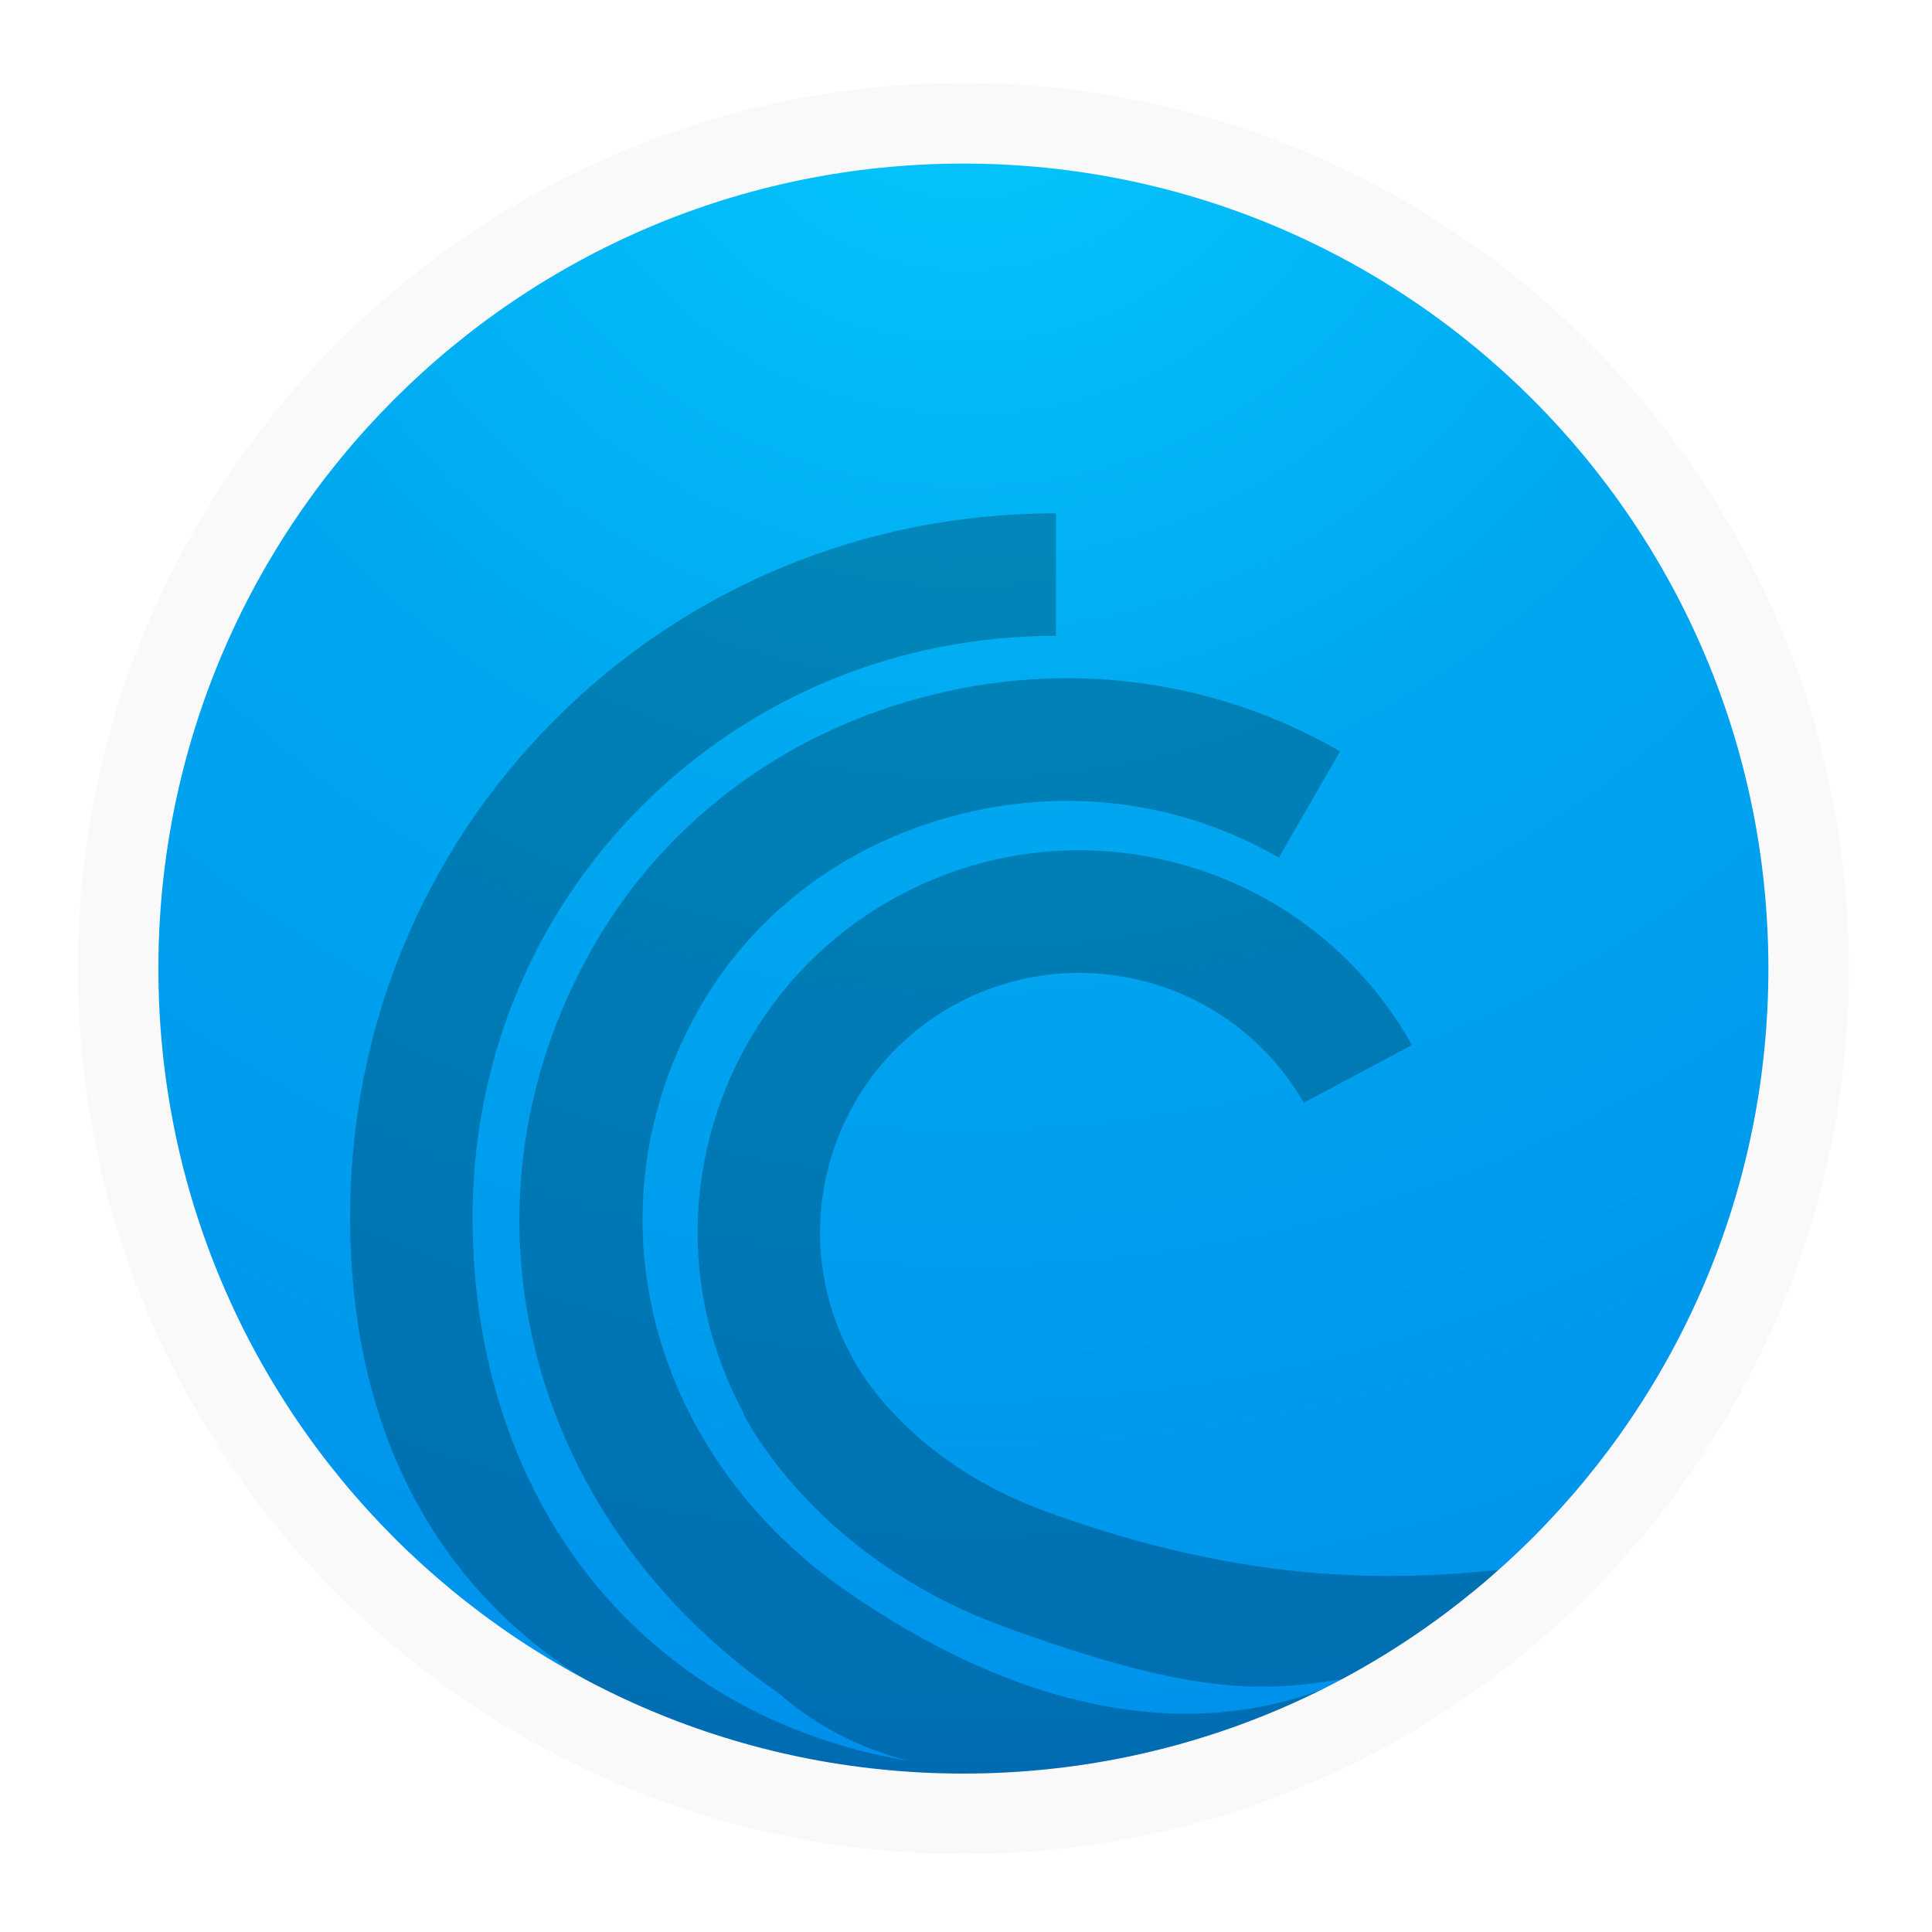
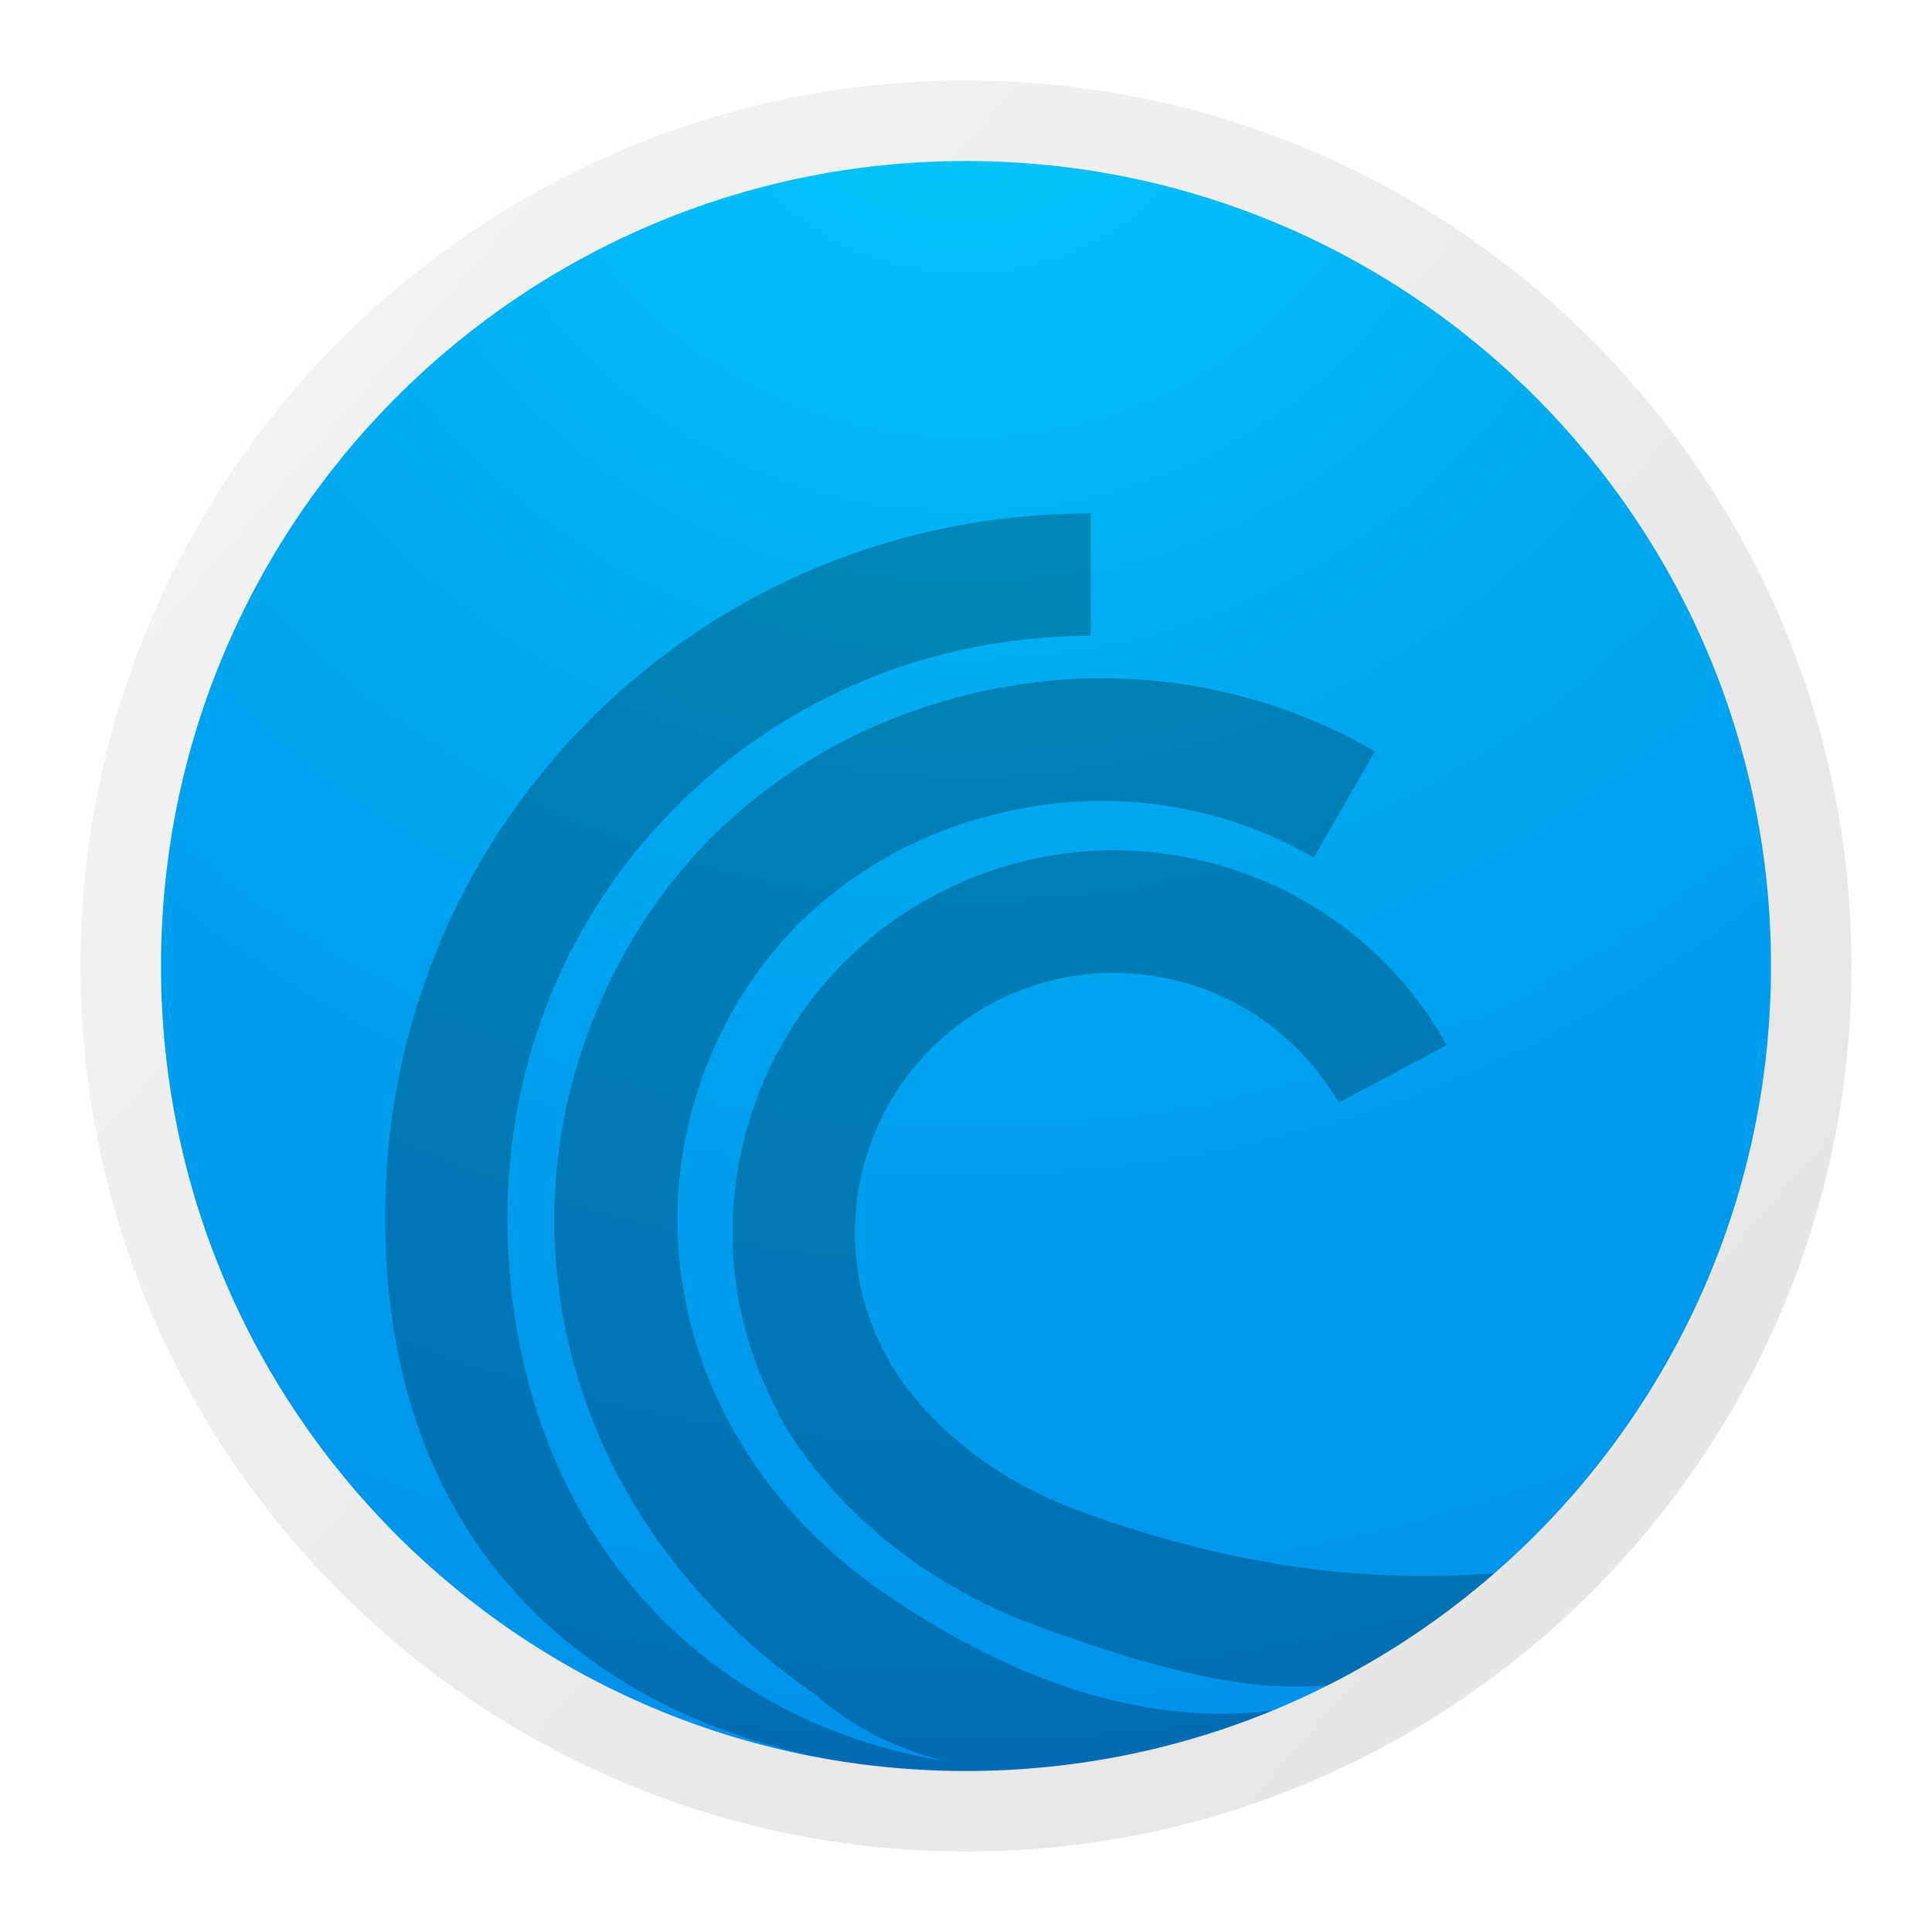
<svg xmlns="http://www.w3.org/2000/svg" height="48" width="48">
-   <radialGradient id="a" cx="5.322" cy="8.45" gradientTransform="matrix(0 2.56733 -2.715929 -.00000007 46.9491 -13.17222)" gradientUnits="userSpaceOnUse" r="20">
+   <linearGradient id="a" gradientUnits="userSpaceOnUse" x1="38.432" x2="5.898" y1="38.97" y2="10.576">
+     <stop offset="0" stop-color="#e6e6e6" />
+     <stop offset="1" stop-color="#f2f2f2" />
+   </linearGradient>
+   <radialGradient id="b" cx="5.322" cy="8.45" gradientTransform="matrix(0 2.567299 -2.715896 -.00000007 46.94882 -13.17151)" gradientUnits="userSpaceOnUse" r="20">
    <stop offset="0" stop-color="#04c8fc" />
    <stop offset=".372" stop-color="#00a8f0" />
    <stop offset=".81" stop-color="#0094ec" />
    <stop offset="1" stop-color="#0074e4" />
  </radialGradient>
  <g stroke-width=".982">
-     <path d="m24 2.938c-11.621 0-21.062 9.441-21.062 21.062 0 11.621 9.441 21.062 21.062 21.062 11.621 0 21.062-9.441 21.062-21.062 0-11.621-9.441-21.062-21.062-21.062z" fill="url(#a)" />
-     <path d="m26.234 12.753c-4.73 0-9.149 1.825-12.454 5.134-3.286 3.296-5.091 7.69-5.082 12.384.014 9.777 7.326 14.238 16.313 13.796.012 0.0.024-0.0.036 0 3.437.05 6.895-1.332 8.668-2.406.012-.002.024-.004.036-.007 2.482-1.418 3.812-2.684 3.812-2.684-2.612.283-6.315.502-11.58-1.418-3.172-1.155-4.496-3.263-4.738-3.698 0 0-.01-.013-.01-.018-.582-1.013-.862-2.119-.862-3.21 0-2.228 1.155-4.396 3.218-5.592 1.49-.857 3.227-1.085 4.891-.641 1.659.445 3.049 1.513 3.911 3.003l2.686-1.43-.05-.092c-1.265-2.196-3.309-3.763-5.757-4.423-2.448-.655-5.006-.317-7.201.948h-.002c-3.039 1.756-4.738 4.952-4.738 8.234 0 1.522.379 3.056 1.145 4.477l-.009.01c0 .004.027.05.036.068h-.004s.018.027.032.05c.018.037.064.12.068.125.477.82 2.314 3.583 6.343 5.05 4.708 1.718 6.412 1.646 8.571 1.274-1.879.906-6.242 2.131-12.424-2.115-5.001-3.438-6.56-9.552-3.704-14.539 1.338-2.333 3.566-4.024 6.279-4.753 2.782-.752 5.661-.385 8.109 1.026l1.521-2.639c-3.154-1.82-6.857-2.292-10.423-1.33-3.502.944-6.389 3.139-8.131 6.183-3.658 6.394-1.715 14.199 4.62 18.558.956.839 2.05 1.366 3.202 1.669-6.533-1.102-10.809-6.38-10.821-13.484-.004-3.878 1.481-7.508 4.194-10.226 2.727-2.732 6.384-4.24 10.299-4.24v-3.043z" fill-opacity=".245" />
-     <path d="m23.935 2.064c-12.129 0-22 9.872-22 22s9.872 22 22 22c12.129 0 22-9.872 22-22 0-12.129-9.872-22-22-22zm0 2c11.046 0 20 8.954 20 20.0 0 11.046-8.954 20-20 20-11.046 0-20-8.954-20-20 0-11.046 8.954-20 20-20z" fill="#f9f9f9" />
+     <path d="m24 2.939c-11.621 0-21.062 9.441-21.062 21.062 0 11.621 9.441 21.062 21.062 21.062 11.621 0 21.062-9.441 21.062-21.062 0-11.621-9.441-21.062-21.062-21.062z" fill="url(#b)" />
+     <path d="m27.103 12.754c-4.73 0-9.149 1.825-12.454 5.134-3.286 3.296-5.091 7.69-5.082 12.383.014 9.777 7.326 14.238 16.312 13.796.012 0.0.024-0.0.036 0 3.436.05 6.895-1.332 8.667-2.406.012-.002.024-.004.036-.007 2.482-1.418 3.812-2.684 3.812-2.684-2.612.283-6.315.502-11.58-1.418-3.172-1.155-4.496-3.263-4.738-3.698 0 0-.01-.013-.01-.018-.582-1.013-.862-2.119-.862-3.21 0-2.228 1.155-4.396 3.218-5.592 1.49-.857 3.227-1.085 4.891-.641 1.659.445 3.049 1.513 3.911 3.003l2.686-1.43-.05-.092c-1.265-2.196-3.309-3.763-5.757-4.423-2.448-.655-5.006-.317-7.201.948h-.002c-3.039 1.756-4.738 4.952-4.738 8.234 0 1.522.379 3.056 1.145 4.477l-.009.01c0 .004.027.05.036.068h-.004s.018.027.032.05c.018.037.064.12.068.125.477.82 2.314 3.583 6.343 5.05 4.708 1.718 6.411 1.646 8.571 1.274-1.879.906-6.242 2.131-12.424-2.115-5.001-3.438-6.56-9.552-3.704-14.539 1.338-2.333 3.566-4.024 6.279-4.753 2.782-.752 5.661-.385 8.109 1.026l1.521-2.639c-3.154-1.82-6.857-2.292-10.423-1.33-3.502.944-6.389 3.139-8.131 6.183-3.658 6.394-1.715 14.199 4.62 18.558.956.839 2.05 1.366 3.202 1.669-6.533-1.102-10.808-6.38-10.821-13.484-.004-3.878 1.481-7.508 4.194-10.226 2.727-2.732 6.384-4.24 10.298-4.24v-3.043z" fill-opacity=".245" />
+     <path d="m24 2c-12.129 0-22 9.871-22 22s9.871 22 22 22c12.128 0 22-9.871 22-22 0-12.129-9.872-22-22-22zm0 2c11.045 0 20 8.954 20 20.0 0 11.046-8.954 20-20 20-11.046 0-20-8.954-20-20 0-11.046 8.954-20 20-20z" fill="url(#a)" />
  </g>
</svg>
